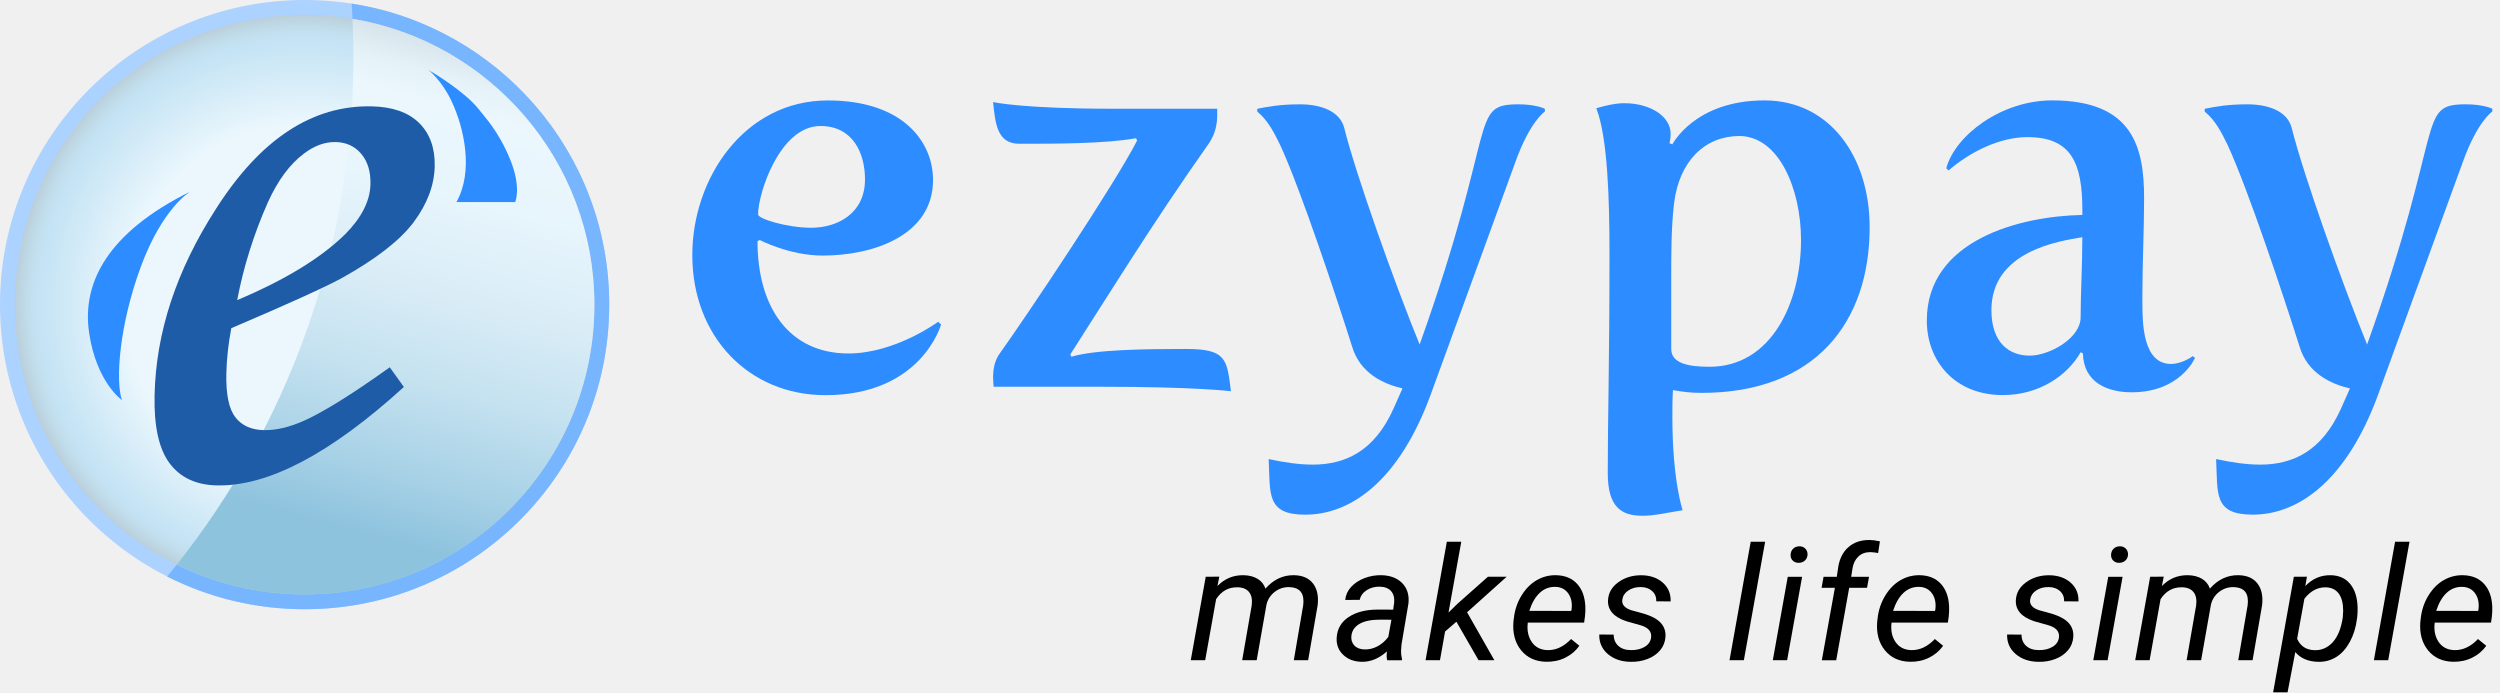
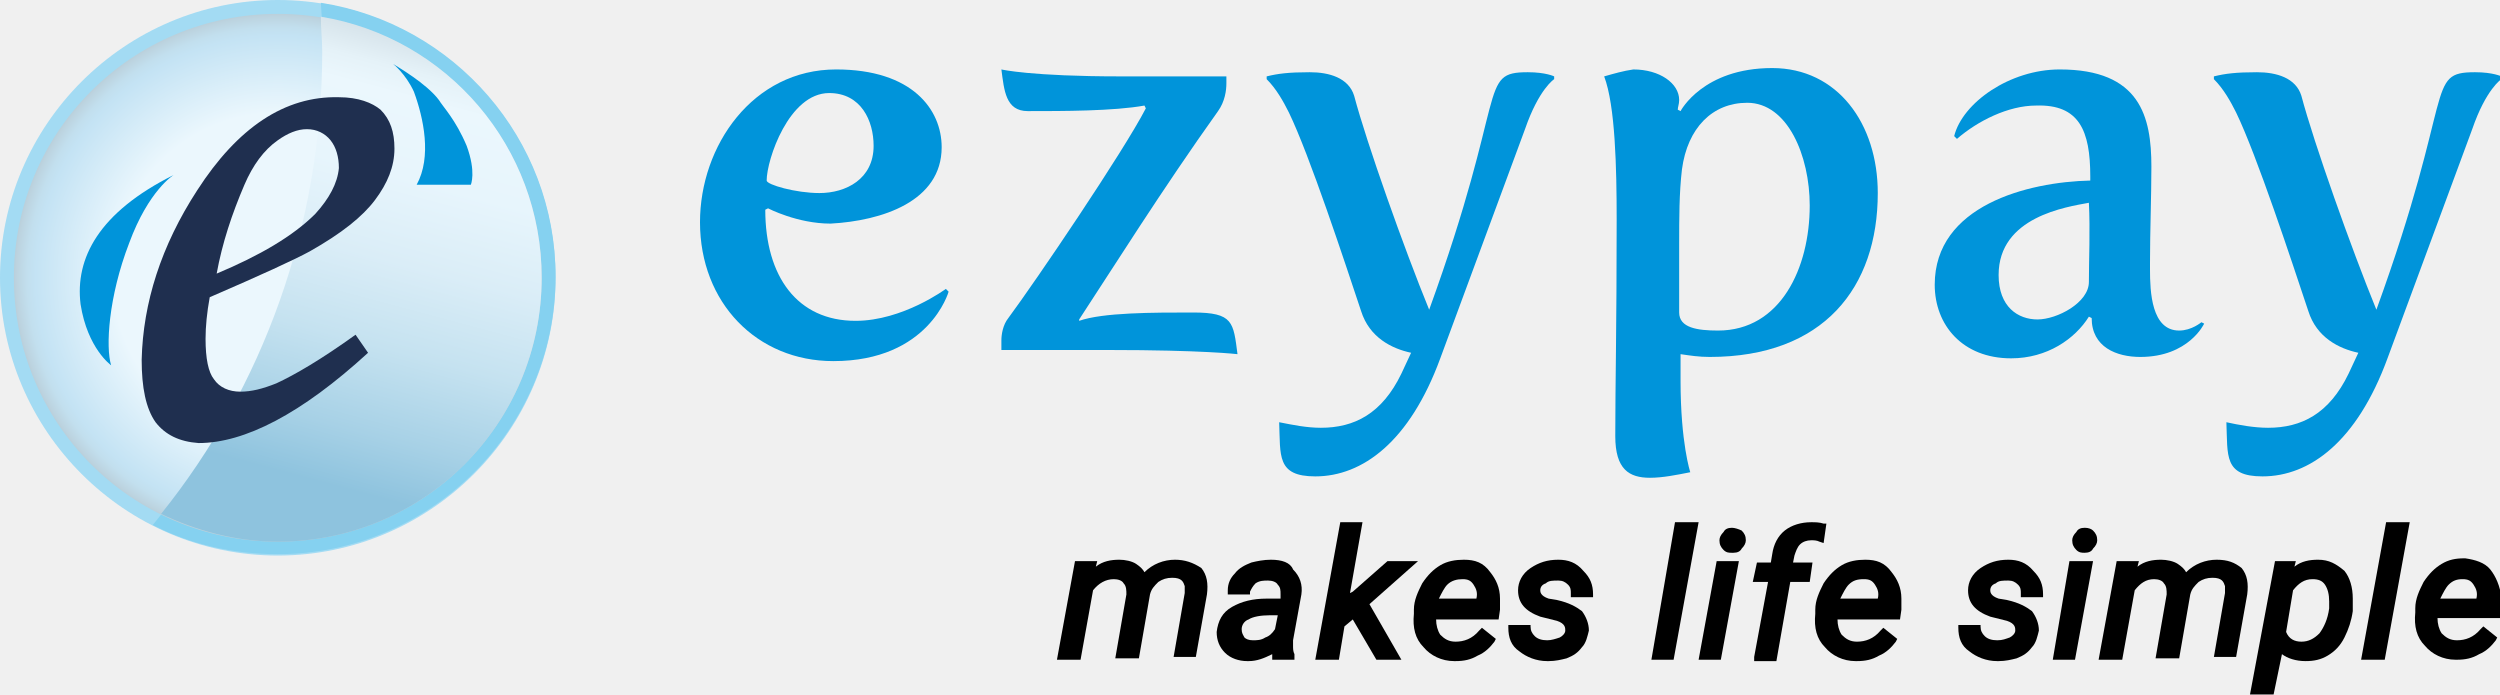
- <svg xmlns="http://www.w3.org/2000/svg" width="130" height="36" viewBox="0 0 130 36" fill="none">
-   <g clip-path="url(#clip0)">
-     <path d="M15.84 31.68C24.588 31.68 31.68 24.588 31.68 15.84C31.68 7.092 24.588 0 15.84 0C7.092 0 0 7.092 0 15.84C0 24.588 7.092 31.68 15.84 31.68Z" fill="#ACD2FF" />
-     <path fill-rule="evenodd" clip-rule="evenodd" d="M18.286 0.188C18.347 1.114 18.378 2.049 18.378 2.99C18.378 13.242 14.743 22.644 8.693 29.979C10.84 31.066 13.268 31.68 15.84 31.68C24.589 31.68 31.68 24.587 31.68 15.84C31.68 7.924 25.873 1.365 18.286 0.188Z" fill="#77B5FF" />
-     <path d="M15.84 30.908C24.162 30.908 30.908 24.162 30.908 15.84C30.908 7.518 24.162 0.772 15.84 0.772C7.518 0.772 0.772 7.518 0.772 15.84C0.772 24.162 7.518 30.908 15.84 30.908Z" fill="url(#paint0_radial)" />
-     <path fill-rule="evenodd" clip-rule="evenodd" d="M18.33 0.979C18.361 1.645 18.378 2.316 18.378 2.991C18.378 12.958 14.943 22.122 9.19 29.364C11.196 30.352 13.453 30.909 15.84 30.909C24.162 30.909 30.908 24.163 30.908 15.841C30.908 8.368 25.467 2.166 18.33 0.979Z" fill="url(#paint1_linear)" />
-     <path fill-rule="evenodd" clip-rule="evenodd" d="M23.733 10.509H26.787C26.787 10.509 27.135 9.776 26.524 8.282C25.914 6.787 25.171 6.054 24.907 5.696C24.198 4.78 22.501 3.76 22.284 3.642C22.284 3.642 22.968 4.168 23.482 5.264C24.157 6.698 24.624 8.935 23.733 10.509Z" fill="#2D8CFF" />
-     <path fill-rule="evenodd" clip-rule="evenodd" d="M9.884 9.967C9.884 9.967 8.454 10.806 7.325 13.865C6.196 16.924 5.999 19.801 6.338 20.802C6.338 20.802 5.012 19.886 4.632 17.292C4.253 14.698 5.605 12.088 9.884 9.967Z" fill="#2D8CFF" />
-     <path fill-rule="evenodd" clip-rule="evenodd" d="M21.001 20.123L20.268 19.099C18.3 20.505 16.807 21.434 15.79 21.886C15.034 22.22 14.344 22.38 13.719 22.367C13.063 22.352 12.569 22.128 12.235 21.693C11.9 21.258 11.746 20.499 11.77 19.416C11.786 18.67 11.872 17.885 12.028 17.065C14.954 15.818 16.866 14.951 17.761 14.467C19.553 13.47 20.803 12.497 21.511 11.552C22.218 10.606 22.582 9.637 22.605 8.646C22.625 7.7 22.356 6.95 21.796 6.396C21.236 5.843 20.414 5.553 19.331 5.53C16.236 5.462 13.534 7.241 11.226 10.868C9.172 14.057 8.109 17.284 8.038 20.547C8.002 22.163 8.263 23.345 8.818 24.089C9.373 24.833 10.193 25.218 11.276 25.241C13.944 25.3 17.186 23.594 21.001 20.123ZM17.948 12.181C16.685 13.42 14.814 14.561 12.334 15.605C12.663 13.873 13.196 12.175 13.933 10.514C14.447 9.381 15.068 8.541 15.797 7.992C16.341 7.576 16.894 7.375 17.458 7.387C18.007 7.399 18.45 7.603 18.784 8C19.119 8.396 19.279 8.922 19.264 9.578C19.245 10.447 18.806 11.315 17.948 12.181Z" fill="#1E5CA8" />
-     <path fill-rule="evenodd" clip-rule="evenodd" d="M48.518 9.358C48.518 7.391 46.972 5.223 43.047 5.223C38.706 5.223 36 9.27 36 13.262C36 17.513 38.944 20.549 42.928 20.549C47.924 20.549 48.935 16.876 48.935 16.876L48.785 16.732C48.785 16.732 46.556 18.38 44.118 18.38C41.055 18.38 39.39 16.009 39.39 12.539L39.509 12.481C39.509 12.481 41.055 13.29 42.779 13.29C45.396 13.29 48.518 12.249 48.518 9.358ZM44.98 9.328C44.98 11.12 43.522 11.843 42.185 11.843C40.936 11.843 39.42 11.381 39.42 11.15C39.42 10.051 40.549 6.552 42.66 6.552C44.355 6.552 44.98 7.969 44.98 9.328Z" fill="#2D8CFF" />
-     <path fill-rule="evenodd" clip-rule="evenodd" d="M51.968 18.407C51.699 18.783 51.64 19.274 51.64 19.593C51.64 19.783 51.66 20.014 51.667 20.087C51.668 20.102 51.669 20.11 51.669 20.111H57.259C62.166 20.111 64.009 20.343 64.009 20.343C63.801 18.666 63.771 18.146 61.661 18.146C59.579 18.146 56.963 18.174 55.714 18.55L55.654 18.434C57.29 15.889 59.965 11.552 62.85 7.475C63.236 6.926 63.295 6.348 63.295 6.001V5.654H57.824C53.156 5.654 51.64 5.308 51.64 5.308C51.759 6.435 51.849 7.476 53.008 7.476C54.822 7.476 57.468 7.476 59.073 7.188L59.133 7.304C57.943 9.617 53.395 16.412 51.968 18.407Z" fill="#2D8CFF" />
-     <path fill-rule="evenodd" clip-rule="evenodd" d="M68.261 24.16C69.986 24.16 71.473 23.438 72.453 21.269L72.929 20.199C71.947 19.968 70.729 19.419 70.312 18.031C69.48 15.4 67.636 9.848 66.566 7.535C66.269 6.928 65.942 6.264 65.377 5.801V5.657C65.971 5.541 66.566 5.425 67.607 5.425C68.618 5.425 69.658 5.743 69.896 6.639C70.521 9.126 72.513 14.706 73.821 17.915C77.924 6.436 76.378 5.425 78.966 5.425C79.887 5.425 80.333 5.657 80.333 5.657V5.801C80.333 5.801 79.56 6.292 78.787 8.461L74.386 20.547C72.781 24.913 70.312 26.763 67.874 26.763C65.822 26.763 66.06 25.664 65.971 23.872C66.775 24.046 67.548 24.16 68.261 24.16Z" fill="#2D8CFF" />
-     <path fill-rule="evenodd" clip-rule="evenodd" d="M83.008 5.627C83.604 7.159 83.693 10.427 83.693 13.145C83.693 18.898 83.603 21.761 83.603 24.593C83.603 26.386 84.316 26.82 85.417 26.82C86.041 26.82 86.755 26.647 87.498 26.531C87.498 26.531 86.963 24.999 86.963 21.674C86.963 21.241 86.963 20.778 86.993 20.286C87.498 20.372 87.915 20.43 88.48 20.43C94.398 20.43 97.222 16.758 97.222 11.814C97.222 8.141 95.141 5.221 91.751 5.221C88.122 5.221 86.963 7.506 86.963 7.506L86.814 7.448C86.844 7.333 86.874 7.159 86.874 6.957C86.874 6.061 85.833 5.367 84.466 5.367C83.99 5.367 83.514 5.483 83.008 5.627ZM93.653 12.48C93.653 15.747 92.107 19.072 88.895 19.072C87.796 19.072 86.904 18.898 86.904 18.147V14.532C86.904 13.174 86.904 11.815 87.052 10.571C87.32 8.374 88.657 7.073 90.442 7.073C92.494 7.073 93.653 9.82 93.653 12.48Z" fill="#2D8CFF" />
-     <path fill-rule="evenodd" clip-rule="evenodd" d="M108.282 10.918V11.178C105.041 11.236 100.194 12.48 100.194 16.669C100.194 18.78 101.652 20.544 104.149 20.544C106.022 20.544 107.509 19.531 108.193 18.317L108.312 18.375C108.342 19.909 109.62 20.399 110.84 20.399C113.397 20.399 114.14 18.607 114.14 18.607L114.021 18.521C114.021 18.521 113.486 18.925 112.891 18.925C111.435 18.925 111.404 16.843 111.404 15.716V15.369C111.404 13.779 111.493 11.841 111.493 10.309C111.493 7.677 110.929 5.22 106.706 5.22C104.09 5.22 101.681 7.014 101.205 8.748L101.324 8.864C102.425 7.91 103.971 7.13 105.427 7.13C107.716 7.13 108.282 8.489 108.282 10.918ZM108.192 16.499C108.192 17.597 106.557 18.493 105.546 18.493C104.506 18.493 103.555 17.858 103.553 16.124C103.553 13.058 107.061 12.538 108.281 12.335C108.281 13.809 108.192 15.342 108.192 16.499Z" fill="#2D8CFF" />
-     <path fill-rule="evenodd" clip-rule="evenodd" d="M117.529 24.16C119.254 24.16 120.741 23.438 121.721 21.269L122.197 20.2C121.215 19.968 119.997 19.419 119.58 18.031C118.748 15.4 116.904 9.848 115.834 7.535C115.537 6.928 115.21 6.264 114.645 5.801V5.657C115.239 5.541 115.834 5.425 116.875 5.425C117.886 5.425 118.926 5.743 119.164 6.639C119.789 9.126 121.781 14.706 123.089 17.915C127.192 6.436 125.646 5.424 128.232 5.424C129.153 5.424 129.6 5.655 129.6 5.655V5.8C129.6 5.8 128.827 6.291 128.054 8.459L123.653 20.546C122.048 24.912 119.579 26.762 117.141 26.762C115.089 26.762 115.327 25.663 115.238 23.871C116.043 24.046 116.816 24.16 117.529 24.16Z" fill="#2D8CFF" />
-     <path fill-rule="evenodd" clip-rule="evenodd" d="M63.403 29.988L63.308 30.473C63.684 30.087 64.139 29.9 64.672 29.911C64.956 29.917 65.197 29.98 65.395 30.099C65.593 30.219 65.728 30.389 65.803 30.608C66.223 30.133 66.718 29.9 67.291 29.91C67.739 29.92 68.068 30.066 68.281 30.347C68.494 30.628 68.573 31.005 68.517 31.478L68.024 34.33H67.278L67.767 31.47C67.784 31.331 67.784 31.204 67.767 31.089C67.715 30.725 67.469 30.539 67.029 30.531C66.756 30.525 66.508 30.607 66.286 30.777C66.064 30.947 65.921 31.17 65.857 31.445L65.348 34.329H64.594L65.09 31.473C65.126 31.177 65.08 30.947 64.951 30.787C64.823 30.627 64.623 30.544 64.353 30.539C63.885 30.529 63.514 30.734 63.238 31.156L62.67 34.329H61.92L62.698 29.989L63.403 29.988Z" fill="black" />
-     <path fill-rule="evenodd" clip-rule="evenodd" d="M72.105 34.104C72.105 34.178 72.115 34.255 72.135 34.332V34.333H72.898L72.906 34.265C72.868 34.121 72.851 33.975 72.856 33.828L72.877 33.519L73.241 31.369C73.283 30.933 73.173 30.584 72.914 30.321C72.655 30.057 72.292 29.92 71.825 29.91C71.524 29.904 71.232 29.956 70.95 30.064C70.668 30.172 70.437 30.325 70.257 30.522C70.078 30.718 69.976 30.943 69.951 31.197L70.706 31.192C70.75 30.984 70.871 30.816 71.068 30.689C71.264 30.563 71.492 30.501 71.749 30.507C72.011 30.512 72.208 30.591 72.339 30.742C72.471 30.893 72.522 31.099 72.494 31.358L72.445 31.702L71.662 31.698C71.029 31.698 70.519 31.827 70.131 32.085C69.743 32.342 69.534 32.702 69.507 33.161C69.486 33.517 69.598 33.814 69.846 34.05C70.092 34.286 70.414 34.407 70.808 34.413C71.269 34.423 71.706 34.244 72.118 33.876L72.105 34.104ZM71.639 33.604C71.425 33.721 71.198 33.776 70.958 33.771C70.724 33.765 70.544 33.695 70.42 33.56C70.297 33.424 70.249 33.255 70.273 33.052C70.306 32.787 70.448 32.583 70.7 32.438C70.952 32.293 71.313 32.221 71.786 32.221L72.354 32.226L72.192 33.12C72.037 33.327 71.853 33.488 71.639 33.604Z" fill="black" />
-     <path fill-rule="evenodd" clip-rule="evenodd" d="M75.733 32.329L75.144 32.838L74.879 34.33H74.129L75.236 28.17H75.986L75.323 31.851L75.782 31.402L77.373 29.989H78.347L76.288 31.839L77.705 34.329H76.884L75.733 32.329Z" fill="black" />
-     <path fill-rule="evenodd" clip-rule="evenodd" d="M79.097 33.814C79.412 34.202 79.849 34.402 80.406 34.412C80.771 34.418 81.102 34.346 81.4 34.197C81.697 34.049 81.939 33.844 82.127 33.581L81.696 33.229C81.321 33.625 80.912 33.816 80.47 33.806C80.106 33.796 79.832 33.652 79.647 33.377C79.463 33.102 79.396 32.768 79.446 32.374H82.375L82.42 32.041C82.44 31.868 82.445 31.693 82.437 31.52C82.412 31.03 82.269 30.642 82.006 30.356C81.744 30.07 81.382 29.922 80.92 29.911C80.558 29.903 80.221 29.99 79.909 30.17C79.596 30.351 79.333 30.619 79.115 30.974C78.898 31.331 78.767 31.724 78.719 32.154L78.699 32.326C78.649 32.93 78.783 33.426 79.097 33.814ZM80.073 30.822C80.303 30.611 80.574 30.509 80.883 30.517C81.174 30.525 81.396 30.64 81.553 30.864C81.709 31.087 81.764 31.368 81.72 31.705L81.703 31.769L79.524 31.764C79.659 31.348 79.842 31.033 80.073 30.822Z" fill="black" />
-     <path fill-rule="evenodd" clip-rule="evenodd" d="M85.857 33.157C85.898 32.857 85.728 32.646 85.347 32.524L84.569 32.304C83.912 32.085 83.594 31.721 83.616 31.213C83.636 30.831 83.816 30.517 84.157 30.273C84.498 30.029 84.899 29.909 85.361 29.913C85.814 29.919 86.182 30.047 86.465 30.297C86.748 30.547 86.885 30.872 86.874 31.273L86.128 31.269C86.134 31.052 86.064 30.875 85.916 30.739C85.769 30.604 85.576 30.532 85.333 30.527C85.074 30.522 84.85 30.583 84.662 30.712C84.487 30.832 84.387 30.991 84.36 31.186C84.323 31.437 84.483 31.62 84.836 31.735L85.213 31.836C85.727 31.965 86.091 32.131 86.307 32.337C86.523 32.542 86.621 32.798 86.606 33.102C86.589 33.373 86.498 33.608 86.332 33.808C86.165 34.009 85.945 34.162 85.669 34.268C85.393 34.374 85.099 34.422 84.786 34.414C84.311 34.408 83.918 34.275 83.609 34.011C83.301 33.748 83.151 33.409 83.162 32.995L83.912 33C83.912 33.243 83.992 33.438 84.153 33.585C84.313 33.732 84.533 33.805 84.811 33.805C85.085 33.811 85.32 33.755 85.519 33.638C85.719 33.522 85.828 33.36 85.857 33.157Z" fill="black" />
-     <path fill-rule="evenodd" clip-rule="evenodd" d="M90.681 34.331H89.935L91.037 28.171H91.787L90.681 34.331Z" fill="black" />
-     <path fill-rule="evenodd" clip-rule="evenodd" d="M93.866 28.518C93.782 28.439 93.676 28.402 93.549 28.408C93.419 28.413 93.315 28.459 93.235 28.541C93.154 28.623 93.114 28.728 93.11 28.854C93.107 28.979 93.147 29.081 93.23 29.158C93.313 29.236 93.419 29.272 93.549 29.267C93.679 29.261 93.784 29.218 93.866 29.138C93.947 29.057 93.99 28.954 93.993 28.829C93.993 28.701 93.95 28.597 93.866 28.518ZM92.186 34.332H92.931L93.71 29.992H92.964L92.186 34.332Z" fill="black" />
-     <path fill-rule="evenodd" clip-rule="evenodd" d="M94.735 34.332L95.415 30.566H94.722L94.826 29.992H95.514L95.589 29.479C95.66 29.043 95.835 28.702 96.111 28.457C96.4 28.2 96.77 28.075 97.221 28.08C97.362 28.08 97.54 28.103 97.755 28.149L97.663 28.758C97.531 28.732 97.396 28.715 97.261 28.71C97.001 28.71 96.791 28.788 96.63 28.944C96.468 29.1 96.369 29.307 96.329 29.566L96.262 29.993H97.19L97.086 30.567H96.158L95.483 34.333H94.735V34.332Z" fill="black" />
-     <path fill-rule="evenodd" clip-rule="evenodd" d="M98.013 33.814C98.327 34.202 98.764 34.402 99.322 34.412C99.687 34.418 100.018 34.346 100.315 34.197C100.613 34.049 100.855 33.844 101.043 33.581L100.612 33.229C100.236 33.625 99.828 33.816 99.385 33.806C99.021 33.796 98.747 33.652 98.562 33.377C98.378 33.102 98.311 32.768 98.361 32.374H101.29L101.336 32.041C101.355 31.868 101.361 31.693 101.353 31.52C101.328 31.03 101.184 30.642 100.922 30.356C100.659 30.07 100.297 29.922 99.835 29.911C99.473 29.903 99.136 29.99 98.824 30.17C98.512 30.351 98.248 30.619 98.031 30.974C97.814 31.331 97.682 31.724 97.635 32.154L97.614 32.326C97.565 32.93 97.698 33.426 98.013 33.814ZM98.989 30.822C99.22 30.611 99.49 30.509 99.799 30.517C100.089 30.525 100.313 30.64 100.469 30.864C100.625 31.087 100.681 31.368 100.636 31.705L100.619 31.769L98.44 31.764C98.575 31.348 98.758 31.033 98.989 30.822Z" fill="black" />
-     <path fill-rule="evenodd" clip-rule="evenodd" d="M107.064 33.157C107.106 32.857 106.935 32.646 106.555 32.524L105.777 32.304C105.119 32.085 104.801 31.721 104.824 31.213C104.843 30.831 105.023 30.517 105.365 30.273C105.705 30.029 106.107 29.909 106.569 29.913C107.021 29.919 107.39 30.047 107.673 30.297C107.956 30.547 108.093 30.872 108.081 31.273L107.336 31.269C107.341 31.052 107.271 30.875 107.124 30.739C106.977 30.604 106.783 30.532 106.54 30.527C106.281 30.522 106.057 30.583 105.869 30.712C105.695 30.832 105.594 30.991 105.567 31.186C105.531 31.437 105.691 31.62 106.044 31.735L106.42 31.836C106.934 31.965 107.298 32.131 107.514 32.337C107.731 32.542 107.829 32.798 107.813 33.102C107.796 33.373 107.706 33.608 107.539 33.808C107.373 34.009 107.152 34.162 106.876 34.268C106.6 34.374 106.306 34.422 105.994 34.414C105.519 34.408 105.126 34.275 104.817 34.011C104.508 33.748 104.359 33.409 104.369 32.995L105.119 33C105.119 33.243 105.199 33.438 105.36 33.585C105.521 33.732 105.74 33.805 106.019 33.805C106.292 33.811 106.528 33.755 106.727 33.638C106.926 33.522 107.036 33.36 107.064 33.157Z" fill="black" />
-     <path fill-rule="evenodd" clip-rule="evenodd" d="M110.531 28.518C110.447 28.439 110.341 28.402 110.214 28.408C110.084 28.413 109.98 28.459 109.899 28.541C109.819 28.623 109.778 28.728 109.775 28.854C109.772 28.979 109.812 29.081 109.895 29.158C109.977 29.236 110.084 29.272 110.214 29.267C110.344 29.261 110.449 29.218 110.531 29.138C110.612 29.057 110.655 28.954 110.658 28.829C110.658 28.701 110.614 28.597 110.531 28.518ZM108.851 34.332H109.596L110.375 29.992H109.629L108.851 34.332Z" fill="black" />
-     <path fill-rule="evenodd" clip-rule="evenodd" d="M112.514 29.988L112.419 30.473C112.795 30.087 113.25 29.9 113.782 29.911C114.066 29.917 114.307 29.98 114.505 30.099C114.703 30.219 114.839 30.389 114.914 30.608C115.334 30.133 115.829 29.9 116.402 29.91C116.85 29.92 117.179 30.066 117.392 30.347C117.604 30.628 117.684 31.005 117.628 31.478L117.135 34.33H116.389L116.878 31.47C116.895 31.331 116.895 31.204 116.878 31.089C116.826 30.725 116.579 30.539 116.14 30.531C115.867 30.525 115.619 30.607 115.397 30.777C115.175 30.947 115.032 31.17 114.968 31.445L114.459 34.329H113.704L114.201 31.473C114.237 31.177 114.191 30.947 114.062 30.787C113.934 30.627 113.734 30.544 113.463 30.539C112.996 30.529 112.625 30.734 112.349 31.156L111.781 34.329H111.031L111.809 29.989L112.514 29.988Z" fill="black" />
-     <path fill-rule="evenodd" clip-rule="evenodd" d="M122.194 33.373C122.385 33.02 122.507 32.623 122.562 32.182L122.576 32.097C122.592 31.936 122.599 31.771 122.596 31.6C122.583 31.078 122.456 30.669 122.215 30.372C121.975 30.076 121.639 29.922 121.208 29.911C120.691 29.9 120.248 30.087 119.878 30.473L119.96 29.988L119.28 29.992L118.203 36H118.953L119.355 33.907C119.631 34.235 120.029 34.405 120.548 34.415C120.891 34.423 121.204 34.339 121.485 34.164C121.767 33.99 122.002 33.725 122.194 33.373ZM121.845 31.763L121.825 32.099C121.742 32.669 121.57 33.098 121.31 33.387C121.049 33.677 120.732 33.818 120.358 33.81C119.922 33.798 119.62 33.601 119.451 33.216L119.828 31.138C120.142 30.729 120.517 30.531 120.95 30.541C121.241 30.551 121.462 30.661 121.615 30.867C121.768 31.075 121.845 31.373 121.845 31.763Z" fill="black" />
-     <path fill-rule="evenodd" clip-rule="evenodd" d="M124.187 34.331H123.442L124.544 28.171H125.294L124.187 34.331Z" fill="black" />
-     <path fill-rule="evenodd" clip-rule="evenodd" d="M126.257 33.814C126.571 34.202 127.008 34.402 127.566 34.412C127.93 34.418 128.26 34.346 128.559 34.197C128.857 34.049 129.099 33.844 129.286 33.581L128.855 33.229C128.48 33.625 128.071 33.816 127.629 33.806C127.265 33.796 126.991 33.652 126.806 33.377C126.622 33.102 126.555 32.768 126.605 32.374H129.534L129.58 32.041C129.599 31.868 129.604 31.693 129.596 31.52C129.572 31.03 129.428 30.642 129.165 30.356C128.903 30.07 128.541 29.922 128.079 29.911C127.717 29.903 127.38 29.99 127.068 30.17C126.755 30.351 126.492 30.619 126.275 30.974C126.057 31.331 125.926 31.724 125.879 32.154L125.858 32.326C125.808 32.93 125.942 33.426 126.257 33.814ZM127.232 30.822C127.463 30.611 127.733 30.509 128.042 30.517C128.332 30.525 128.556 30.64 128.712 30.864C128.868 31.087 128.923 31.368 128.879 31.705L128.862 31.769L126.683 31.764C126.818 31.348 127.001 31.033 127.232 30.822Z" fill="black" />
+ <svg xmlns="http://www.w3.org/2000/svg" version="1.1" id="Layer_1" x="0px" y="0px" viewBox="0 0 180 50" style="enable-background:new 0 0 180 50;" xml:space="preserve">
+   <style type="text/css">
+ 	.st0{fill-rule:evenodd;clip-rule:evenodd;fill:#0094DA;}
+ 	.st1{fill:#A3DBF3;}
+ 	.st2{fill-rule:evenodd;clip-rule:evenodd;fill:#85D1F0;}
+ 	.st3{fill:url(#SVGID_1_);}
+ 	.st4{fill-rule:evenodd;clip-rule:evenodd;fill:url(#SVGID_2_);}
+ 	.st5{fill-rule:evenodd;clip-rule:evenodd;fill:#1F2F4F;}
+ </style>
+   <g>
+     <path class="st0" d="M67.8,10.6c0-2.7-2.1-5.6-7.6-5.6c-6,0-9.8,5.5-9.8,11c0,5.8,4.1,10,9.6,10c6.9,0,8.3-5,8.3-5l-0.2-0.2   c0,0-3.1,2.3-6.5,2.3c-4.2,0-6.5-3.2-6.5-8l0.2-0.1c0,0,2.1,1.1,4.5,1.1C63.5,15.9,67.8,14.5,67.8,10.6z M62.9,10.5   c0,2.4-2,3.4-3.9,3.4c-1.7,0-3.8-0.6-3.8-0.9c0-1.5,1.6-6.3,4.5-6.3C62,6.7,62.9,8.7,62.9,10.5z" />
+     <path class="st0" d="M72.6,22.9c-0.4,0.5-0.5,1.2-0.5,1.6c0,0.3,0,0.6,0,0.7c0,0,0,0,0,0h7.7c6.8,0,9.3,0.3,9.3,0.3   c-0.3-2.3-0.3-3-3.2-3c-2.9,0-6.5,0-8.2,0.6L77.7,23c2.3-3.5,6-9.4,10-15c0.5-0.7,0.6-1.5,0.6-2V5.5h-7.6c-6.5,0-8.6-0.5-8.6-0.5   c0.2,1.5,0.3,3,1.9,3c2.5,0,6.2,0,8.4-0.4l0.1,0.2C80.9,10.9,74.6,20.2,72.6,22.9z" />
+     <path class="st0" d="M95.1,30.8c2.4,0,4.4-1,5.8-3.9l0.7-1.5c-1.4-0.3-3-1.1-3.6-3c-1.2-3.6-3.7-11.2-5.2-14.3   c-0.4-0.8-0.9-1.7-1.6-2.4V5.5c0.8-0.2,1.6-0.3,3.1-0.3c1.4,0,2.8,0.4,3.2,1.7c0.9,3.4,3.6,11,5.4,15.4c5.7-15.7,3.5-17.1,7.1-17.1   c1.3,0,1.9,0.3,1.9,0.3v0.2c0,0-1.1,0.7-2.1,3.6l-6.1,16.5c-2.2,6-5.6,8.5-9,8.5c-2.8,0-2.5-1.5-2.6-3.9   C93.1,30.6,94.1,30.8,95.1,30.8z" />
+     <path class="st0" d="M115.5,5.5c0.8,2.1,0.9,6.6,0.9,10.3c0,7.9-0.1,11.8-0.1,15.6c0,2.4,1,3,2.5,3c0.9,0,1.9-0.2,2.9-0.4   c0,0-0.7-2.1-0.7-6.6c0-0.6,0-1.2,0-1.9c0.7,0.1,1.3,0.2,2.1,0.2c8.2,0,12.1-5,12.1-11.8c0-5-2.9-9-7.6-9c-5,0-6.6,3.1-6.6,3.1   l-0.2-0.1c0-0.2,0.1-0.4,0.1-0.7c0-1.2-1.4-2.2-3.3-2.2C116.9,5.1,116.2,5.3,115.5,5.5z M130.3,14.8c0,4.5-2.1,9-6.6,9   c-1.5,0-2.8-0.2-2.8-1.3v-4.9c0-1.9,0-3.7,0.2-5.4c0.4-3,2.2-4.8,4.7-4.8C128.7,7.4,130.3,11.2,130.3,14.8z" />
+     <path class="st0" d="M150.5,12.7V13c-4.5,0.1-11.2,1.8-11.2,7.5c0,2.9,2,5.3,5.5,5.3c2.6,0,4.6-1.4,5.6-3l0.2,0.1   c0,2.1,1.8,2.8,3.5,2.8c3.5,0,4.6-2.4,4.6-2.4l-0.2-0.1c0,0-0.7,0.6-1.6,0.6c-2,0-2.1-2.8-2.1-4.4v-0.5c0-2.2,0.1-4.8,0.1-6.9   c0-3.6-0.8-7-6.6-7c-3.6,0-7,2.4-7.6,4.8l0.2,0.2c1.5-1.3,3.7-2.4,5.7-2.4C149.7,7.5,150.5,9.4,150.5,12.7z M150.4,20.3   c0,1.5-2.3,2.7-3.7,2.7c-1.4,0-2.8-0.9-2.8-3.2c0-4.2,4.9-4.9,6.5-5.2C150.5,16.6,150.4,18.7,150.4,20.3z" />
+     <path class="st0" d="M163.3,30.8c2.4,0,4.4-1,5.8-3.9l0.7-1.5c-1.4-0.3-3-1.1-3.6-3c-1.2-3.6-3.7-11.2-5.2-14.3   c-0.4-0.8-0.9-1.7-1.6-2.4V5.5c0.8-0.2,1.6-0.3,3.1-0.3c1.4,0,2.8,0.4,3.2,1.7c0.9,3.4,3.6,11,5.4,15.4c5.7-15.7,3.5-17.1,7.1-17.1   c1.3,0,1.9,0.3,1.9,0.3v0.2c0,0-1.1,0.7-2.1,3.6l-6.1,16.5c-2.2,6-5.6,8.5-9,8.5c-2.8,0-2.5-1.5-2.6-3.9   C161.2,30.6,162.3,30.8,163.3,30.8z" />
  </g>
-   <defs>
-     <radialGradient id="paint0_radial" cx="0" cy="0" r="1" gradientUnits="userSpaceOnUse" gradientTransform="translate(15.8401 15.8401) scale(16.1783)">
-       <stop offset="0.58" stop-color="#EBF7FD" />
-       <stop offset="0.853" stop-color="#C4E3F4" />
-       <stop offset="0.884" stop-color="#C2DFEE" />
-       <stop offset="0.923" stop-color="#BCD3DF" />
-       <stop offset="0.967" stop-color="#B2BEC5" />
-       <stop offset="0.968" stop-color="#B2BEC4" />
+   <g>
+     <path d="M84.6,40.3c-0.8,0-1.6,0.3-2.2,0.9c-0.1-0.2-0.3-0.4-0.6-0.6c-0.3-0.2-0.8-0.3-1.2-0.3c-0.6,0-1.2,0.1-1.7,0.5l0.1-0.4   l-1.6,0l-1.3,7.1h1.7l0.9-5c0.4-0.5,0.9-0.8,1.5-0.8c0.3,0,0.6,0.1,0.7,0.3c0.2,0.2,0.2,0.5,0.2,0.8l-0.8,4.6h1.7l0.8-4.6   c0.1-0.4,0.3-0.6,0.6-0.9c0.3-0.2,0.6-0.3,1-0.3c0.7,0,0.8,0.3,0.9,0.6c0,0.2,0,0.3,0,0.5l-0.8,4.6h1.6l0.8-4.5   c0.1-0.8,0-1.4-0.4-1.9C85.9,40.5,85.3,40.3,84.6,40.3z" />
+     <path d="M91.5,40.3c-0.5,0-1,0.1-1.4,0.2c-0.5,0.2-0.9,0.4-1.2,0.8c-0.3,0.3-0.5,0.7-0.5,1.2l0,0.3l1.6,0l0-0.2   c0.1-0.2,0.2-0.4,0.4-0.6c0.3-0.2,0.6-0.2,0.9-0.2c0.3,0,0.6,0.1,0.7,0.3c0.2,0.2,0.2,0.4,0.2,0.7l0,0.3l-1,0c-1,0-1.8,0.2-2.5,0.6   c-0.7,0.4-1,1-1.1,1.8c0,0.6,0.2,1.1,0.6,1.5c0.4,0.4,1,0.6,1.6,0.6c0,0,0,0,0.1,0c0.6,0,1.1-0.2,1.7-0.5c0,0.1,0,0.1,0,0.2v0.2   h1.6l0-0.4l0,0c-0.1-0.2-0.1-0.4-0.1-0.6l0-0.4l0.6-3.3c0.1-0.7-0.1-1.3-0.6-1.8C92.9,40.5,92.3,40.3,91.5,40.3z M90.2,46.1   c-0.3,0-0.5-0.1-0.6-0.2c-0.1-0.2-0.2-0.3-0.2-0.6c0-0.3,0.2-0.6,0.5-0.7c0.3-0.2,0.9-0.3,1.5-0.3l0.6,0l-0.2,1   c-0.2,0.3-0.4,0.5-0.7,0.6C90.8,46.1,90.5,46.1,90.2,46.1z" />
+     <polygon points="102.1,40.4 99.9,40.4 97.4,42.6 97.2,42.7 98.1,37.6 96.5,37.6 94.7,47.5 96.4,47.5 96.8,45.1 97.4,44.6    99.1,47.5 100.9,47.5 98.6,43.5  " />
+     <path d="M105.4,40.3c-0.6,0-1.2,0.1-1.7,0.4c-0.5,0.3-0.9,0.7-1.3,1.3c-0.3,0.6-0.6,1.2-0.6,1.9l0,0.3c-0.1,1,0.1,1.8,0.7,2.4   c0.5,0.6,1.3,1,2.2,1c0,0,0,0,0.1,0c0.6,0,1.1-0.1,1.6-0.4c0.5-0.2,0.9-0.6,1.2-1l0.1-0.2l-1-0.8l-0.2,0.2   c-0.5,0.6-1.1,0.8-1.7,0.8c-0.5,0-0.8-0.2-1.1-0.5c-0.2-0.3-0.3-0.7-0.3-1.1h4.5l0.1-0.7c0-0.3,0-0.6,0-0.8c0-0.8-0.3-1.4-0.7-1.9   C106.8,40.5,106.2,40.3,105.4,40.3z M103.6,43.1c0.2-0.4,0.4-0.8,0.6-1c0.3-0.3,0.7-0.4,1.1-0.4c0.4,0,0.6,0.1,0.8,0.4   c0.2,0.3,0.3,0.6,0.2,1L103.6,43.1z" />
+     <path d="M112.2,40.3C112.2,40.3,112.1,40.3,112.2,40.3c-0.8,0-1.4,0.2-2,0.6c-0.6,0.4-0.9,1-0.9,1.6c0,0.9,0.5,1.5,1.6,1.9l1.2,0.3   c0.6,0.2,0.6,0.5,0.6,0.7c0,0.2-0.2,0.4-0.4,0.5c-0.3,0.1-0.6,0.2-0.9,0.2c-0.4,0-0.7-0.1-0.9-0.3c-0.2-0.2-0.3-0.4-0.3-0.7V45   l-1.6,0l0,0.2c0,0.7,0.2,1.3,0.8,1.7c0.5,0.4,1.2,0.7,2,0.7c0,0,0.1,0,0.1,0c0.5,0,0.9-0.1,1.3-0.2c0.5-0.2,0.8-0.4,1.1-0.8   c0.3-0.3,0.4-0.8,0.5-1.2c0-0.5-0.2-1-0.5-1.4c-0.4-0.3-0.9-0.6-1.8-0.8l-0.6-0.1c-0.6-0.2-0.6-0.5-0.6-0.6c0-0.2,0.1-0.4,0.4-0.5   c0.2-0.2,0.5-0.2,0.9-0.2c0.3,0,0.5,0.1,0.7,0.3c0.2,0.2,0.2,0.4,0.2,0.6l0,0.3l1.6,0l0-0.2c0-0.7-0.2-1.2-0.7-1.7   C113.5,40.5,112.9,40.3,112.2,40.3z" />
+     <polygon points="118.9,47.5 120.5,47.5 122.3,37.6 120.6,37.6  " />
+     <polygon points="122.3,47.5 123.9,47.5 125.2,40.4 123.6,40.4  " />
+     <path d="M124.7,38c-0.3,0-0.5,0.1-0.6,0.3c-0.2,0.2-0.3,0.4-0.3,0.6c0,0.3,0.1,0.5,0.3,0.7c0.2,0.2,0.4,0.2,0.6,0.2c0,0,0,0,0.1,0   c0.3,0,0.5-0.1,0.6-0.3c0.2-0.2,0.3-0.4,0.3-0.6c0-0.3-0.1-0.5-0.3-0.7C125.2,38.1,124.9,38,124.7,38z" />
+     <path d="M129.2,40c0.1-0.3,0.2-0.6,0.4-0.8c0.2-0.2,0.5-0.3,0.8-0.3c0.2,0,0.4,0,0.6,0.1l0.3,0.1l0.2-1.4l-0.2,0   c-0.3-0.1-0.6-0.1-0.9-0.1c-0.7,0-1.4,0.2-1.9,0.6c-0.5,0.4-0.8,1-0.9,1.7l-0.1,0.6h-1l-0.3,1.4h1.1l-1,5.4l0,0.3h1.6l1-5.7h1.4   l0.2-1.4h-1.4L129.2,40z" />
+     <path d="M134.3,40.3c-0.6,0-1.2,0.1-1.7,0.4c-0.5,0.3-0.9,0.7-1.3,1.3c-0.3,0.6-0.6,1.2-0.6,1.9l0,0.3c-0.1,1,0.1,1.8,0.7,2.4   c0.5,0.6,1.3,1,2.2,1c0,0,0,0,0.1,0c0.6,0,1.1-0.1,1.6-0.4c0.5-0.2,0.9-0.6,1.2-1l0.1-0.2l-1-0.8l-0.2,0.2   c-0.5,0.6-1.1,0.8-1.7,0.8c-0.5,0-0.8-0.2-1.1-0.5c-0.2-0.3-0.3-0.7-0.3-1.1h4.5l0.1-0.7c0-0.3,0-0.6,0-0.8c0-0.8-0.3-1.4-0.7-1.9   C135.7,40.5,135.1,40.3,134.3,40.3z M132.5,43.1c0.2-0.4,0.4-0.8,0.6-1v0c0.3-0.3,0.6-0.4,1.1-0.4c0.4,0,0.6,0.1,0.8,0.4   c0.2,0.3,0.3,0.6,0.2,1L132.5,43.1z" />
+     <path d="M144.6,40.3C144.6,40.3,144.5,40.3,144.6,40.3c-0.8,0-1.4,0.2-2,0.6c-0.6,0.4-0.9,1-0.9,1.6c0,0.9,0.5,1.5,1.6,1.9l1.2,0.3   c0.6,0.2,0.6,0.5,0.6,0.7l0,0c0,0.2-0.2,0.4-0.4,0.5c-0.3,0.1-0.5,0.2-0.9,0.2c-0.4,0-0.7-0.1-0.9-0.3c-0.2-0.2-0.3-0.4-0.3-0.7V45   l-1.6,0l0,0.2c0,0.7,0.2,1.3,0.8,1.7c0.5,0.4,1.2,0.7,2,0.7c0,0,0.1,0,0.1,0c0.5,0,0.9-0.1,1.3-0.2c0.5-0.2,0.8-0.4,1.1-0.8   c0.3-0.3,0.4-0.8,0.5-1.2c0-0.5-0.2-1-0.5-1.4c-0.4-0.3-0.9-0.6-1.8-0.8l-0.6-0.1c-0.6-0.2-0.6-0.5-0.6-0.6c0-0.2,0.1-0.4,0.4-0.5   c0.2-0.2,0.5-0.2,0.9-0.2c0.3,0,0.5,0.1,0.7,0.3c0.2,0.2,0.2,0.4,0.2,0.6l0,0.3l1.6,0l0-0.2c0-0.7-0.2-1.2-0.7-1.7   C145.9,40.5,145.3,40.3,144.6,40.3z" />
+     <path d="M150.1,38c-0.3,0-0.5,0.1-0.6,0.3c-0.2,0.2-0.3,0.4-0.3,0.6c0,0.3,0.1,0.5,0.3,0.7c0.2,0.2,0.4,0.2,0.6,0.2c0,0,0,0,0,0   c0.3,0,0.5-0.1,0.6-0.3c0.2-0.2,0.3-0.4,0.3-0.6c0-0.3-0.1-0.5-0.3-0.7C150.6,38.1,150.4,38,150.1,38z" />
+     <polygon points="147.8,47.5 149.4,47.5 150.7,40.4 149,40.4  " />
+     <path d="M159.6,40.3c-0.8,0-1.6,0.3-2.2,0.9c-0.1-0.2-0.3-0.4-0.6-0.6c-0.3-0.2-0.8-0.3-1.2-0.3c-0.6,0-1.2,0.1-1.7,0.5l0.1-0.4   l-1.6,0l-1.3,7.1h1.7l0.9-5c0.4-0.5,0.8-0.8,1.4-0.8c0,0,0,0,0,0c0.3,0,0.6,0.1,0.7,0.3c0.2,0.2,0.2,0.5,0.2,0.8l-0.8,4.6h1.7   l0.8-4.6c0.1-0.4,0.3-0.6,0.6-0.9c0.3-0.2,0.6-0.3,1-0.3c0.7,0,0.8,0.3,0.9,0.6c0,0.2,0,0.3,0,0.5l-0.8,4.6h1.6l0.8-4.5   c0.1-0.8,0-1.4-0.4-1.9C160.9,40.5,160.4,40.3,159.6,40.3z" />
+     <path d="M166.9,40.3c-0.6,0-1.2,0.1-1.7,0.5l0.1-0.4l-1.5,0L162,50h1.7l0.6-2.9c0.4,0.3,1,0.5,1.7,0.5c0.6,0,1.1-0.1,1.6-0.4   c0.5-0.3,0.9-0.7,1.2-1.3h0c0.3-0.6,0.5-1.2,0.6-1.9l0-0.1c0-0.3,0-0.5,0-0.8c0-0.8-0.2-1.5-0.6-2   C168.2,40.6,167.7,40.3,166.9,40.3z M166.5,41.7C166.5,41.7,166.5,41.7,166.5,41.7c0.4,0,0.7,0.1,0.9,0.4c0.2,0.3,0.3,0.7,0.3,1.2   l0,0.5c-0.1,0.8-0.4,1.4-0.7,1.8c-0.4,0.4-0.8,0.6-1.3,0.6c-0.5,0-0.9-0.2-1.1-0.7l0.5-3C165.5,42,165.9,41.7,166.5,41.7z" />
+     <polygon points="170,47.5 171.7,47.5 173.5,37.6 171.8,37.6  " />
+     <path d="M179.3,41c-0.4-0.5-1.1-0.7-1.8-0.8c0,0,0,0-0.1,0c-0.6,0-1.1,0.1-1.6,0.4c-0.5,0.3-0.9,0.7-1.3,1.3   c-0.3,0.6-0.6,1.2-0.6,1.9l0,0.3c-0.1,1,0.1,1.8,0.7,2.4c0.5,0.6,1.3,1,2.2,1c0,0,0,0,0.1,0c0.6,0,1.1-0.1,1.6-0.4   c0.5-0.2,0.9-0.6,1.2-1l0.1-0.2l-1-0.8l-0.2,0.2c-0.5,0.6-1.1,0.8-1.7,0.8c-0.5,0-0.8-0.2-1.1-0.5c-0.2-0.3-0.3-0.7-0.3-1.1h4.5   l0.1-0.7c0-0.3,0-0.6,0-0.8C180,42.2,179.7,41.5,179.3,41z M175.7,43.1c0.2-0.4,0.4-0.8,0.6-1v0c0.3-0.3,0.6-0.4,1-0.4c0,0,0,0,0,0   c0.4,0,0.6,0.1,0.8,0.4c0.2,0.3,0.3,0.6,0.2,1L175.7,43.1z" />
+   </g>
+   <g>
+     <path class="st1" d="M20,40c11,0,20-9,20-20C40,9,31,0,20,0C9,0,0,9,0,20C0,31,9,40,20,40z" />
+     <path class="st2" d="M23.1,0.2c0.1,1.2,0.1,2.3,0.1,3.5c0,12.9-4.6,24.8-12.2,34.1c2.7,1.4,5.8,2.1,9,2.1c11,0,20-9,20-20   C40,10,32.7,1.7,23.1,0.2z" />
+     <radialGradient id="SVGID_1_" cx="-361.747" cy="335.785" r="0.909" gradientTransform="matrix(22.4737 0 0 -22.4737 8149.799 7566.325)" gradientUnits="userSpaceOnUse">
+       <stop offset="0.58" style="stop-color:#EBF7FD" />
+       <stop offset="0.853" style="stop-color:#C4E3F4" />
+       <stop offset="0.884" style="stop-color:#C2DFEE" />
+       <stop offset="0.923" style="stop-color:#BCD3DF" />
+       <stop offset="0.967" style="stop-color:#B2BEC5" />
+       <stop offset="0.968" style="stop-color:#B2BEC4" />
    </radialGradient>
-     <linearGradient id="paint1_linear" x1="18.122" y1="30.795" x2="26.447" y2="-0.278" gradientUnits="userSpaceOnUse">
-       <stop offset="0.1" stop-color="#8EC3DE" />
-       <stop offset="0.206" stop-color="#A7D1E6" />
-       <stop offset="0.361" stop-color="#C5E2F0" />
-       <stop offset="0.513" stop-color="#DAEDF7" />
-       <stop offset="0.661" stop-color="#E7F5FC" />
-       <stop offset="0.8" stop-color="#EBF7FD" />
-       <stop offset="0.845" stop-color="#E5F2F8" />
-       <stop offset="0.902" stop-color="#D6E3EA" />
-       <stop offset="0.966" stop-color="#BCCAD2" />
-       <stop offset="0.981" stop-color="#B4C3CB" />
+     <path class="st3" d="M20,39c10.5,0,19-8.5,19-19S30.5,1,20,1S1,9.5,1,20S9.5,39,20,39z" />
+     <linearGradient id="SVGID_2_" gradientUnits="userSpaceOnUse" x1="22.881" y1="11.118" x2="33.393" y2="50.351" gradientTransform="matrix(1 0 0 -1 0 50)">
+       <stop offset="0.1" style="stop-color:#8EC3DE" />
+       <stop offset="0.206" style="stop-color:#A7D1E6" />
+       <stop offset="0.361" style="stop-color:#C5E2F0" />
+       <stop offset="0.513" style="stop-color:#DAEDF7" />
+       <stop offset="0.661" style="stop-color:#E7F5FC" />
+       <stop offset="0.8" style="stop-color:#EBF7FD" />
+       <stop offset="0.845" style="stop-color:#E5F2F8" />
+       <stop offset="0.902" style="stop-color:#D6E3EA" />
+       <stop offset="0.966" style="stop-color:#BCCAD2" />
+       <stop offset="0.981" style="stop-color:#B4C3CB" />
    </linearGradient>
-     <clipPath id="clip0">
-       <rect width="129.6" height="36" fill="white" />
-     </clipPath>
-   </defs>
+     <path class="st4" d="M23.1,1.2c0,0.8,0.1,1.7,0.1,2.5c0,12.6-4.3,24.2-11.6,33.3c2.5,1.2,5.4,2,8.4,2c10.5,0,19-8.5,19-19   C39,10.6,32.2,2.7,23.1,1.2z" />
+     <path class="st0" d="M30,13.3h3.9c0,0,0.4-0.9-0.3-2.8c-0.8-1.9-1.7-2.8-2-3.3c-0.9-1.2-3-2.4-3.3-2.6c0,0,0.9,0.7,1.5,2   C30.5,8.5,31.1,11.3,30,13.3z" />
+     <path class="st0" d="M12.5,12.6c0,0-1.8,1.1-3.2,4.9C7.8,21.4,7.6,25,8,26.3c0,0-1.7-1.2-2.2-4.4C5.4,18.6,7.1,15.3,12.5,12.6z" />
+     <path class="st5" d="M26.5,25.4l-0.9-1.3c-2.5,1.8-4.4,2.9-5.7,3.5c-1,0.4-1.8,0.6-2.6,0.6c-0.8,0-1.5-0.3-1.9-0.9   c-0.4-0.5-0.6-1.5-0.6-2.9c0-0.9,0.1-1.9,0.3-3c3.7-1.6,6.1-2.7,7.2-3.3c2.3-1.3,3.8-2.5,4.7-3.7c0.9-1.2,1.4-2.4,1.4-3.7   c0-1.2-0.3-2.1-1-2.8C26.8,7.4,25.8,7,24.4,7c-3.9-0.1-7.3,2.2-10.2,6.7c-2.6,4-3.9,8.1-4,12.2c0,2,0.3,3.5,1,4.5   c0.7,0.9,1.7,1.4,3.1,1.5C17.6,31.9,21.7,29.8,26.5,25.4z M22.7,15.4c-1.6,1.6-4,3-7.1,4.3c0.4-2.2,1.1-4.3,2-6.4   c0.6-1.4,1.4-2.5,2.4-3.2c0.7-0.5,1.4-0.8,2.1-0.8c0.7,0,1.3,0.3,1.7,0.8c0.4,0.5,0.6,1.2,0.6,2C24.3,13.2,23.7,14.3,22.7,15.4z" />
+   </g>
</svg>
